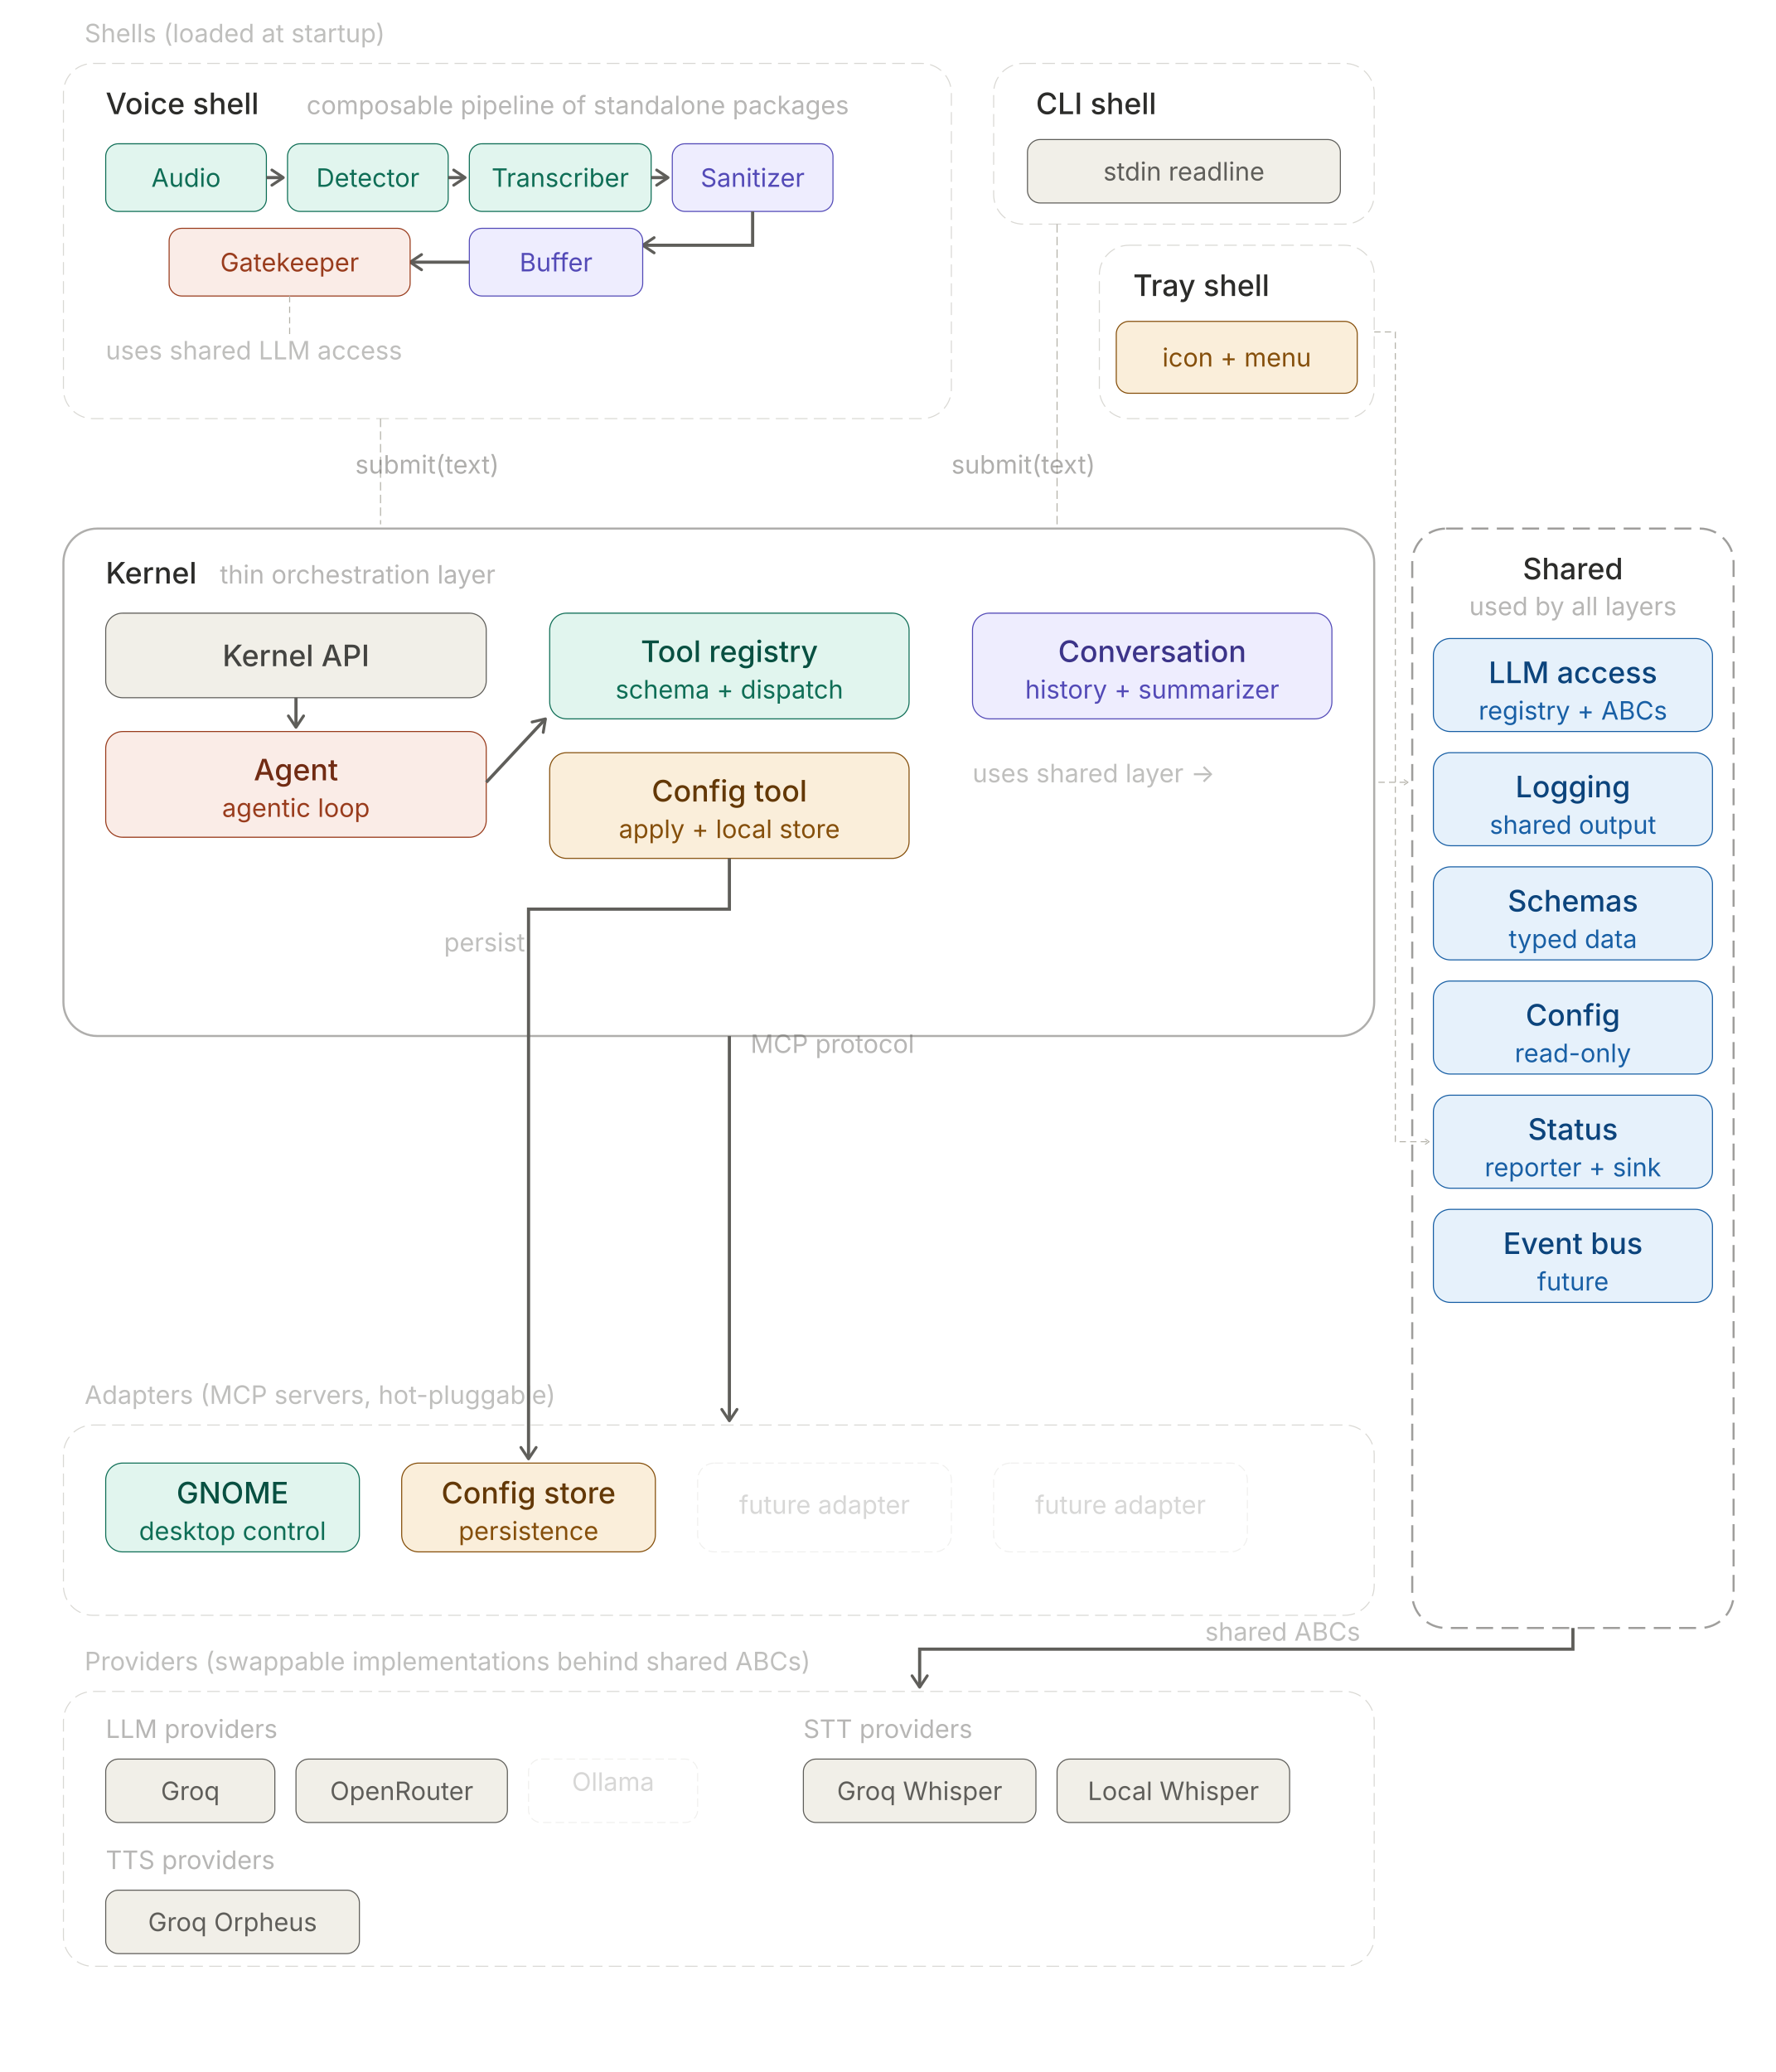
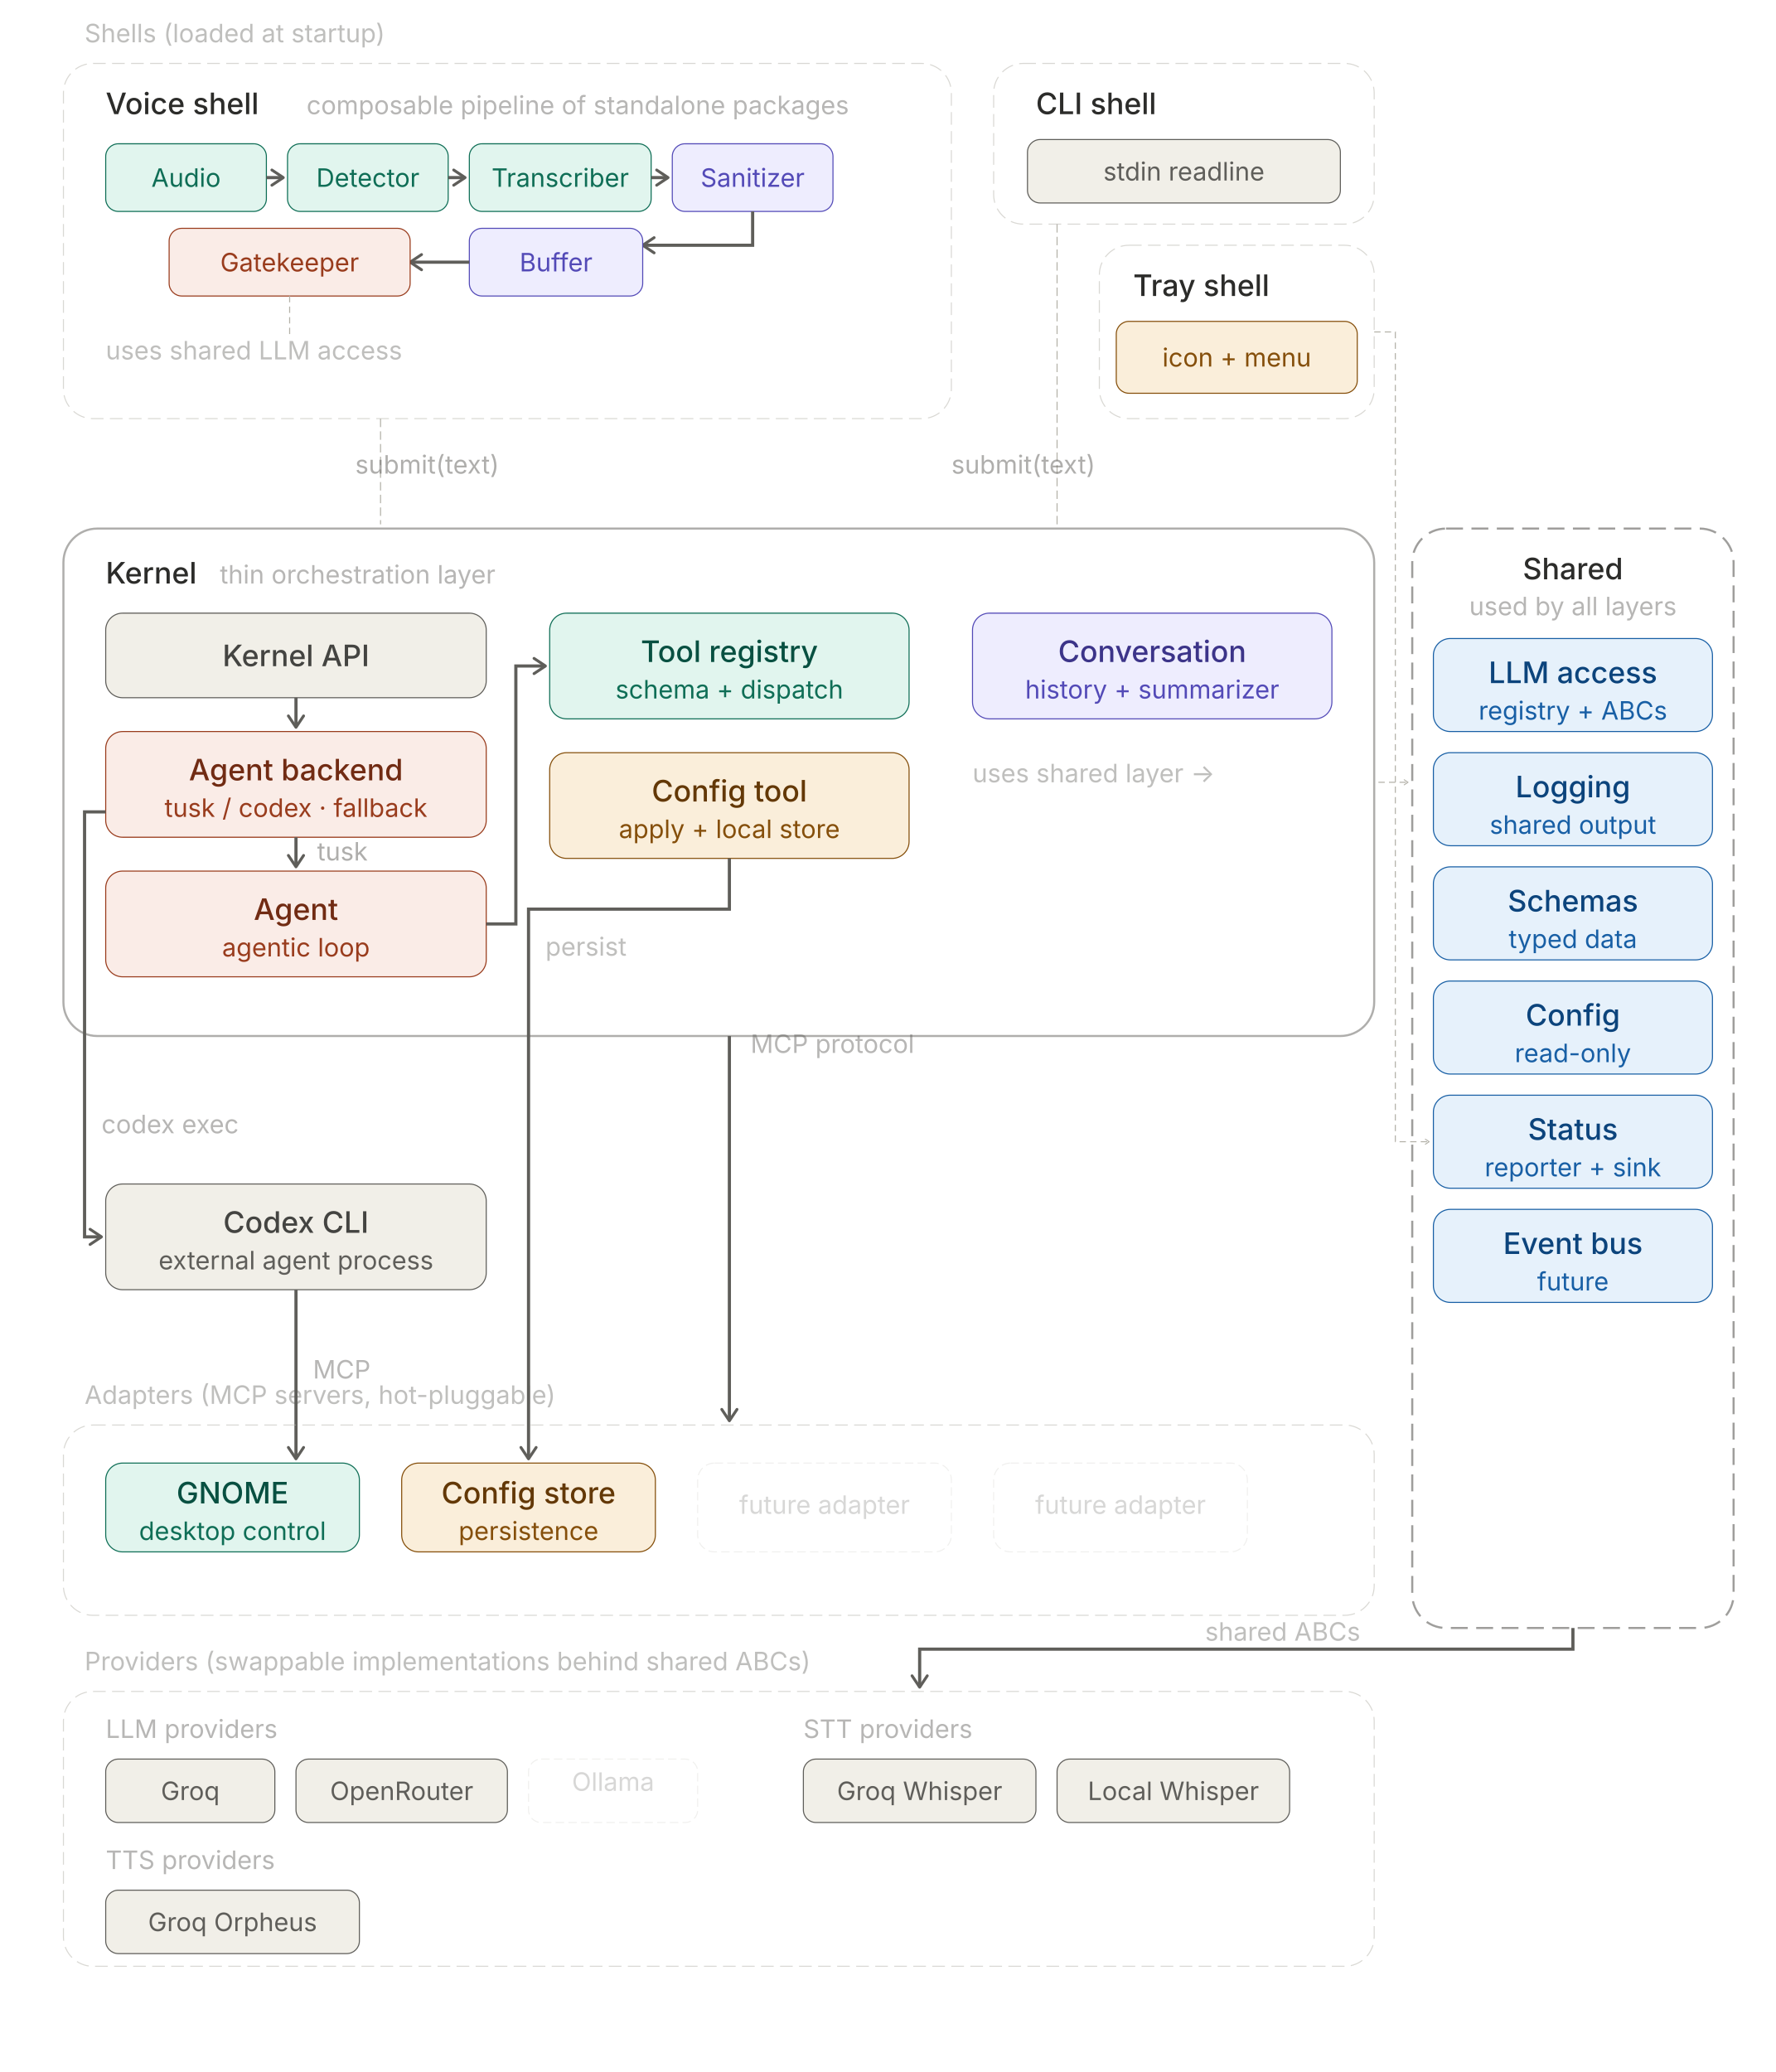
<svg xmlns="http://www.w3.org/2000/svg" width="100%" viewBox="0 0 840 980">
  <defs>
    <marker id="arrow" viewBox="0 0 10 10" refX="8" refY="5" markerWidth="6" markerHeight="6" orient="auto-start-reverse">
      <path d="M2 1L8 5L2 9" fill="none" stroke="context-stroke" stroke-width="1.5" stroke-linecap="round" stroke-linejoin="round" />
    </marker>
    <style>
    text { font-family: system-ui, -apple-system, sans-serif; }
    .th { font-size: 14px; font-weight: 500; fill: #2C2C2A; }
    .ts { font-size: 12px; font-weight: 400; fill: #5F5E5A; }
    .arr { stroke: #5F5E5A; stroke-width: 1.5; }
    .leader { stroke: #B4B2A9; stroke-width: 0.5; stroke-dasharray: 3 2; }

    .c-teal rect { fill: #E1F5EE; stroke: #0F6E56; }
    .c-teal .th { fill: #085041; }
    .c-teal .ts { fill: #0F6E56; }

    .c-purple rect { fill: #EEEDFE; stroke: #534AB7; }
    .c-purple .th { fill: #3C3489; }
    .c-purple .ts { fill: #534AB7; }

    .c-coral rect { fill: #FAECE7; stroke: #993C1D; }
    .c-coral .th { fill: #712B13; }
    .c-coral .ts { fill: #993C1D; }

    .c-gray rect { fill: #F1EFE8; stroke: #5F5E5A; }
    .c-gray .th { fill: #444441; }
    .c-gray .ts { fill: #5F5E5A; }

    .c-amber rect { fill: #FAEEDA; stroke: #854F0B; }
    .c-amber .th { fill: #633806; }
    .c-amber .ts { fill: #854F0B; }

    .c-blue rect { fill: #E6F1FB; stroke: #185FA5; }
    .c-blue .th { fill: #0C447C; }
    .c-blue .ts { fill: #185FA5; }
  </style>
  </defs>
  <text class="ts" x="40" y="20" opacity="0.4">Shells (loaded at startup)</text>
  <rect x="30" y="30" width="420" height="168" rx="14" fill="none" stroke="#B4B2A9" stroke-width="0.5" stroke-dasharray="6 3" opacity="0.5" />
  <text class="th" x="50" y="54">Voice shell</text>
  <text class="ts" x="145" y="54" opacity="0.45">composable pipeline of standalone packages</text>
  <g class="c-teal">
    <rect x="50" y="68" width="76" height="32" rx="6" stroke-width="0.5" />
    <text class="ts" x="88" y="84" text-anchor="middle" dominant-baseline="central">Audio</text>
  </g>
  <line x1="126" y1="84" x2="134" y2="84" class="arr" marker-end="url(#arrow)" />
  <g class="c-teal">
    <rect x="136" y="68" width="76" height="32" rx="6" stroke-width="0.5" />
    <text class="ts" x="174" y="84" text-anchor="middle" dominant-baseline="central">Detector</text>
  </g>
  <line x1="212" y1="84" x2="220" y2="84" class="arr" marker-end="url(#arrow)" />
  <g class="c-teal">
    <rect x="222" y="68" width="86" height="32" rx="6" stroke-width="0.5" />
    <text class="ts" x="265" y="84" text-anchor="middle" dominant-baseline="central">Transcriber</text>
  </g>
  <line x1="308" y1="84" x2="316" y2="84" class="arr" marker-end="url(#arrow)" />
  <g class="c-purple">
    <rect x="318" y="68" width="76" height="32" rx="6" stroke-width="0.5" />
    <text class="ts" x="356" y="84" text-anchor="middle" dominant-baseline="central">Sanitizer</text>
  </g>
  <path d="M356 100 L356 116 L304 116" fill="none" class="arr" marker-end="url(#arrow)" />
  <g class="c-purple">
    <rect x="222" y="108" width="82" height="32" rx="6" stroke-width="0.5" />
    <text class="ts" x="263" y="124" text-anchor="middle" dominant-baseline="central">Buffer</text>
  </g>
  <line x1="222" y1="124" x2="194" y2="124" class="arr" marker-end="url(#arrow)" />
  <g class="c-coral">
    <rect x="80" y="108" width="114" height="32" rx="6" stroke-width="0.5" />
    <text class="ts" x="137" y="124" text-anchor="middle" dominant-baseline="central">Gatekeeper</text>
  </g>
  <line x1="137" y1="140" x2="137" y2="160" stroke="#B4B2A9" stroke-width="0.5" stroke-dasharray="3 2" />
  <text class="ts" x="50" y="170" opacity="0.4">uses shared LLM access</text>
  <rect x="470" y="30" width="180" height="76" rx="14" fill="none" stroke="#B4B2A9" stroke-width="0.5" stroke-dasharray="6 3" opacity="0.5" />
  <text class="th" x="490" y="54">CLI shell</text>
  <g class="c-gray">
    <rect x="486" y="66" width="148" height="30" rx="6" stroke-width="0.5" />
    <text class="ts" x="560" y="81" text-anchor="middle" dominant-baseline="central">stdin readline</text>
  </g>
  <rect x="520" y="116" width="130" height="82" rx="14" fill="none" stroke="#B4B2A9" stroke-width="0.5" stroke-dasharray="6 3" opacity="0.5" />
  <text class="th" x="536" y="140">Tray shell</text>
  <g class="c-amber">
    <rect x="528" y="152" width="114" height="34" rx="6" stroke-width="0.5" />
    <text class="ts" x="585" y="169" text-anchor="middle" dominant-baseline="central">icon + menu</text>
  </g>
  <path d="M650 157 H660 V540 H676" fill="none" class="leader" marker-end="url(#arrow)" />
  <line x1="180" y1="198" x2="180" y2="248" stroke="#B4B2A9" stroke-width="0.5" stroke-dasharray="4 2" />
  <line x1="500" y1="106" x2="500" y2="248" stroke="#B4B2A9" stroke-width="0.5" stroke-dasharray="4 2" />
  <text class="ts" x="168" y="224" opacity="0.5">submit(text)</text>
  <text class="ts" x="450" y="224" opacity="0.5">submit(text)</text>
  <rect x="30" y="250" width="620" height="240" rx="16" fill="none" stroke="#5F5E5A" stroke-width="1" opacity="0.5" />
  <text class="th" x="50" y="276">Kernel</text>
  <text class="ts" x="104" y="276" opacity="0.45">thin orchestration layer</text>
  <g class="c-gray">
    <rect x="50" y="290" width="180" height="40" rx="8" stroke-width="0.5" />
    <text class="th" x="140" y="310" text-anchor="middle" dominant-baseline="central">Kernel API</text>
  </g>
  <line x1="140" y1="330" x2="140" y2="344" class="arr" marker-end="url(#arrow)" />
  <g class="c-coral">
    <rect x="50" y="346" width="180" height="50" rx="8" stroke-width="0.5" />
-     <text class="th" x="140" y="364" text-anchor="middle" dominant-baseline="central">Agent</text>
-     <text class="ts" x="140" y="382" text-anchor="middle" dominant-baseline="central">agentic loop</text>
+     <text class="th" x="140" y="364" text-anchor="middle" dominant-baseline="central">Agent backend</text>
+     <text class="ts" x="140" y="382" text-anchor="middle" dominant-baseline="central">tusk / codex · fallback</text>
+   </g>
+   <line x1="140" y1="396" x2="140" y2="410" class="arr" marker-end="url(#arrow)" />
+   <text class="ts" x="150" y="407" opacity="0.5">tusk</text>
+   <g class="c-coral">
+     <rect x="50" y="412" width="180" height="50" rx="8" stroke-width="0.5" />
+     <text class="th" x="140" y="430" text-anchor="middle" dominant-baseline="central">Agent</text>
+     <text class="ts" x="140" y="448" text-anchor="middle" dominant-baseline="central">agentic loop</text>
  </g>
  <g class="c-teal">
    <rect x="260" y="290" width="170" height="50" rx="8" stroke-width="0.5" />
    <text class="th" x="345" y="308" text-anchor="middle" dominant-baseline="central">Tool registry</text>
    <text class="ts" x="345" y="326" text-anchor="middle" dominant-baseline="central">schema + dispatch</text>
  </g>
-   <line x1="230" y1="370" x2="258" y2="340" class="arr" marker-end="url(#arrow)" />
+   <path d="M230 437 L244 437 L244 315 L258 315" fill="none" class="arr" marker-end="url(#arrow)" />
  <g class="c-amber">
    <rect x="260" y="356" width="170" height="50" rx="8" stroke-width="0.5" />
    <text class="th" x="345" y="374" text-anchor="middle" dominant-baseline="central">Config tool</text>
    <text class="ts" x="345" y="392" text-anchor="middle" dominant-baseline="central">apply + local store</text>
  </g>
  <g class="c-purple">
    <rect x="460" y="290" width="170" height="50" rx="8" stroke-width="0.5" />
    <text class="th" x="545" y="308" text-anchor="middle" dominant-baseline="central">Conversation</text>
    <text class="ts" x="545" y="326" text-anchor="middle" dominant-baseline="central">history + summarizer</text>
  </g>
  <line x1="652" y1="370" x2="666" y2="370" stroke="#B4B2A9" stroke-width="0.5" stroke-dasharray="3 2" marker-end="url(#arrow)" />
  <text class="ts" x="460" y="370" opacity="0.4">uses shared layer →</text>
  <rect x="668" y="250" width="152" height="520" rx="16" fill="none" stroke="#5F5E5A" stroke-width="1" stroke-dasharray="8 4" opacity="0.6" />
  <text class="th" x="744" y="274" text-anchor="middle">Shared</text>
  <text class="ts" x="744" y="291" text-anchor="middle" opacity="0.45">used by all layers</text>
  <g class="c-blue">
    <rect x="678" y="302" width="132" height="44" rx="8" stroke-width="0.5" />
    <text class="th" x="744" y="318" text-anchor="middle" dominant-baseline="central">LLM access</text>
    <text class="ts" x="744" y="336" text-anchor="middle" dominant-baseline="central">registry + ABCs</text>
  </g>
  <g class="c-blue">
    <rect x="678" y="356" width="132" height="44" rx="8" stroke-width="0.5" />
    <text class="th" x="744" y="372" text-anchor="middle" dominant-baseline="central">Logging</text>
    <text class="ts" x="744" y="390" text-anchor="middle" dominant-baseline="central">shared output</text>
  </g>
  <g class="c-blue">
    <rect x="678" y="410" width="132" height="44" rx="8" stroke-width="0.5" />
    <text class="th" x="744" y="426" text-anchor="middle" dominant-baseline="central">Schemas</text>
    <text class="ts" x="744" y="444" text-anchor="middle" dominant-baseline="central">typed data</text>
  </g>
  <g class="c-blue">
    <rect x="678" y="464" width="132" height="44" rx="8" stroke-width="0.5" />
    <text class="th" x="744" y="480" text-anchor="middle" dominant-baseline="central">Config</text>
    <text class="ts" x="744" y="498" text-anchor="middle" dominant-baseline="central">read-only</text>
  </g>
  <g class="c-blue">
    <rect x="678" y="518" width="132" height="44" rx="8" stroke-width="0.5" />
    <text class="th" x="744" y="534" text-anchor="middle" dominant-baseline="central">Status</text>
    <text class="ts" x="744" y="552" text-anchor="middle" dominant-baseline="central">reporter + sink</text>
  </g>
  <g class="c-blue">
    <rect x="678" y="572" width="132" height="44" rx="8" stroke-width="0.5" />
    <text class="th" x="744" y="588" text-anchor="middle" dominant-baseline="central">Event bus</text>
    <text class="ts" x="744" y="606" text-anchor="middle" dominant-baseline="central">future</text>
  </g>
+   <path d="M50 384 H40 V585 H48" fill="none" class="arr" marker-end="url(#arrow)" />
+   <text class="ts" x="48" y="536" opacity="0.45">codex exec</text>
+   <g class="c-gray">
+     <rect x="50" y="560" width="180" height="50" rx="8" stroke-width="0.5" />
+     <text class="th" x="140" y="578" text-anchor="middle" dominant-baseline="central">Codex CLI</text>
+     <text class="ts" x="140" y="596" text-anchor="middle" dominant-baseline="central">external agent process</text>
+   </g>
+   <line x1="140" y1="610" x2="140" y2="690" class="arr" marker-end="url(#arrow)" />
+   <text class="ts" x="148" y="652" opacity="0.45">MCP</text>
  <text class="ts" x="40" y="664" opacity="0.4">Adapters (MCP servers, hot-pluggable)</text>
  <rect x="30" y="674" width="620" height="90" rx="14" fill="none" stroke="#B4B2A9" stroke-width="0.5" stroke-dasharray="6 3" opacity="0.5" />
  <g class="c-teal">
    <rect x="50" y="692" width="120" height="42" rx="8" stroke-width="0.5" />
    <text class="th" x="110" y="706" text-anchor="middle" dominant-baseline="central">GNOME</text>
    <text class="ts" x="110" y="724" text-anchor="middle" dominant-baseline="central">desktop control</text>
  </g>
  <g class="c-amber">
    <rect x="190" y="692" width="120" height="42" rx="8" stroke-width="0.5" />
    <text class="th" x="250" y="706" text-anchor="middle" dominant-baseline="central">Config store</text>
    <text class="ts" x="250" y="724" text-anchor="middle" dominant-baseline="central">persistence</text>
  </g>
  <rect x="330" y="692" width="120" height="42" rx="8" fill="none" stroke="#B4B2A9" stroke-width="0.5" stroke-dasharray="4 2" opacity="0.2" />
  <text class="ts" x="390" y="716" text-anchor="middle" opacity="0.25">future adapter</text>
  <rect x="470" y="692" width="120" height="42" rx="8" fill="none" stroke="#B4B2A9" stroke-width="0.5" stroke-dasharray="4 2" opacity="0.2" />
  <text class="ts" x="530" y="716" text-anchor="middle" opacity="0.25">future adapter</text>
  <line x1="345" y1="490" x2="345" y2="672" class="arr" marker-end="url(#arrow)" />
  <text class="ts" x="355" y="498" opacity="0.45">MCP protocol</text>
  <path d="M345 406 L345 430 L250 430 L250 690" fill="none" class="arr" marker-end="url(#arrow)" />
-   <text class="ts" x="210" y="450" opacity="0.4">persist</text>
+   <text class="ts" x="258" y="452" opacity="0.4">persist</text>
  <text class="ts" x="40" y="790" opacity="0.4">Providers (swappable implementations behind shared ABCs)</text>
  <rect x="30" y="800" width="620" height="130" rx="14" fill="none" stroke="#B4B2A9" stroke-width="0.5" stroke-dasharray="6 3" opacity="0.5" />
  <text class="ts" x="50" y="822" opacity="0.45">LLM providers</text>
  <g class="c-gray">
    <rect x="50" y="832" width="80" height="30" rx="6" stroke-width="0.5" />
    <text class="ts" x="90" y="847" text-anchor="middle" dominant-baseline="central">Groq</text>
  </g>
  <g class="c-gray">
    <rect x="140" y="832" width="100" height="30" rx="6" stroke-width="0.5" />
    <text class="ts" x="190" y="847" text-anchor="middle" dominant-baseline="central">OpenRouter</text>
  </g>
  <rect x="250" y="832" width="80" height="30" rx="6" fill="none" stroke="#B4B2A9" stroke-width="0.5" stroke-dasharray="4 2" opacity="0.2" />
  <text class="ts" x="290" y="847" text-anchor="middle" opacity="0.25">Ollama</text>
  <text class="ts" x="380" y="822" opacity="0.45">STT providers</text>
  <g class="c-gray">
    <rect x="380" y="832" width="110" height="30" rx="6" stroke-width="0.5" />
    <text class="ts" x="435" y="847" text-anchor="middle" dominant-baseline="central">Groq Whisper</text>
  </g>
  <g class="c-gray">
    <rect x="500" y="832" width="110" height="30" rx="6" stroke-width="0.5" />
    <text class="ts" x="555" y="847" text-anchor="middle" dominant-baseline="central">Local Whisper</text>
  </g>
  <text class="ts" x="50" y="884" opacity="0.45">TTS providers</text>
  <g class="c-gray">
    <rect x="50" y="894" width="120" height="30" rx="6" stroke-width="0.5" />
    <text class="ts" x="110" y="909" text-anchor="middle" dominant-baseline="central">Groq Orpheus</text>
  </g>
  <path d="M744 770 L744 780 L435 780 L435 798" fill="none" class="arr" marker-end="url(#arrow)" />
  <text class="ts" x="570" y="776" opacity="0.4">shared ABCs</text>
</svg>
